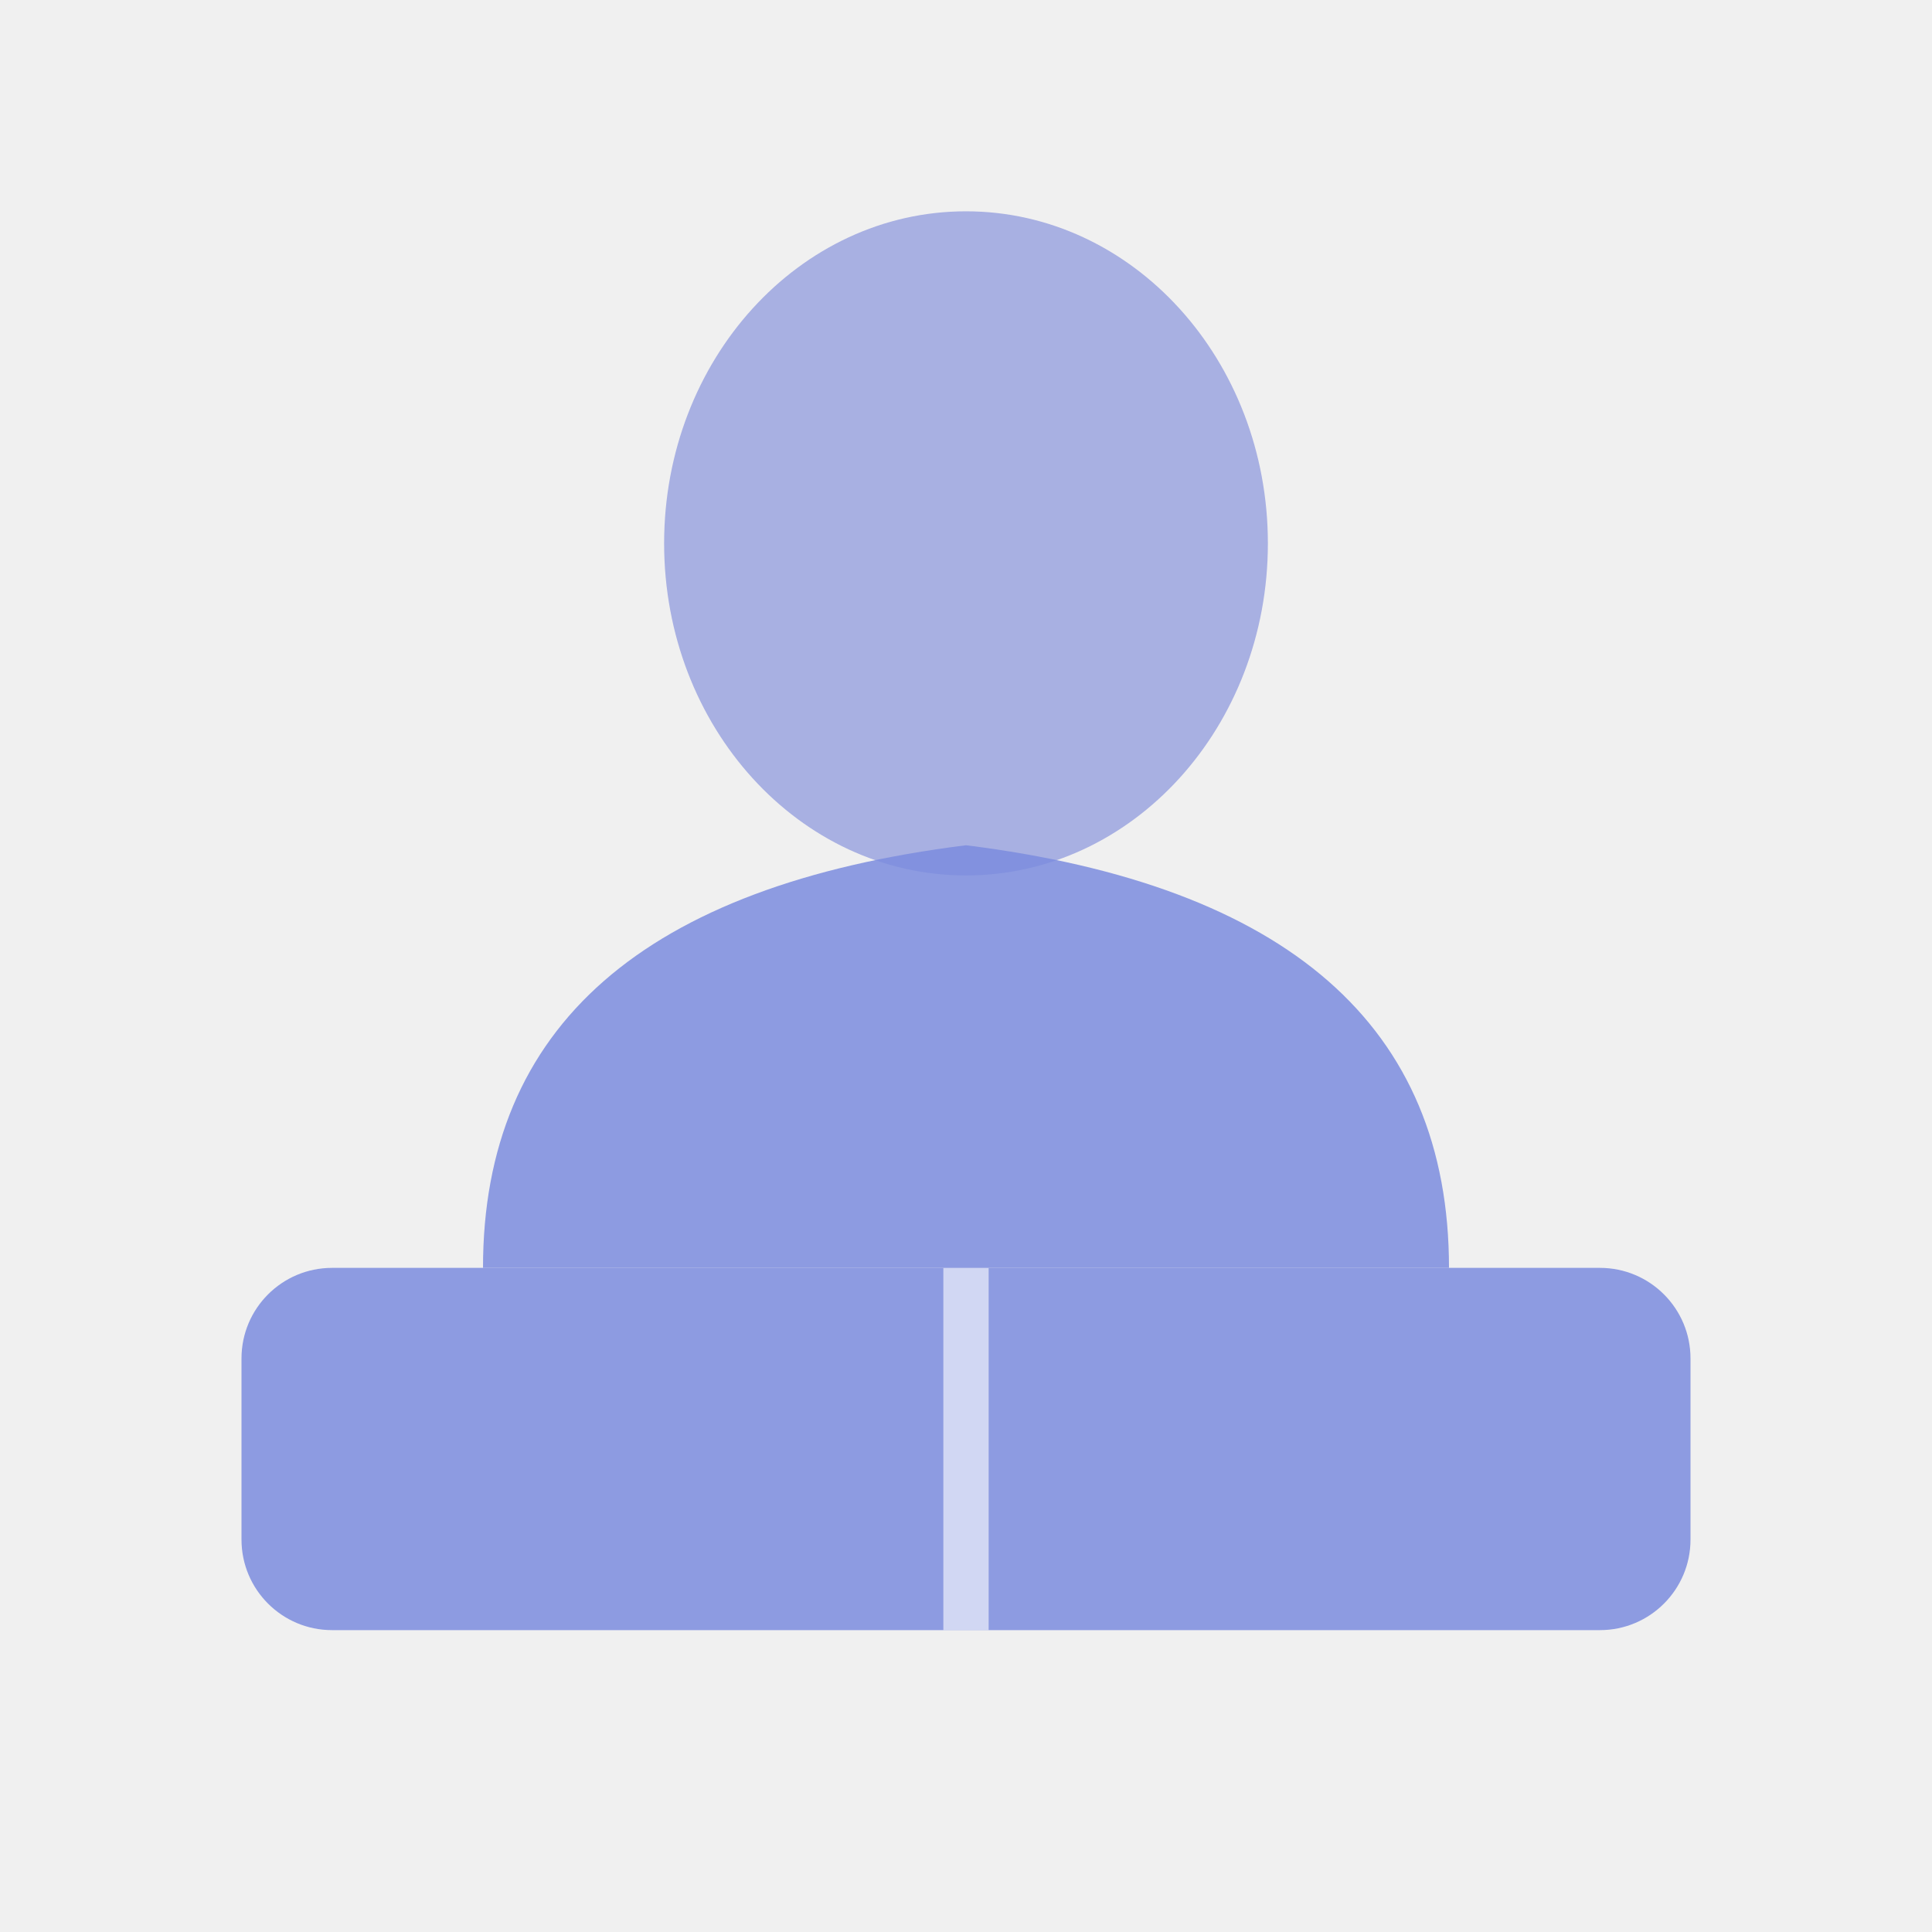
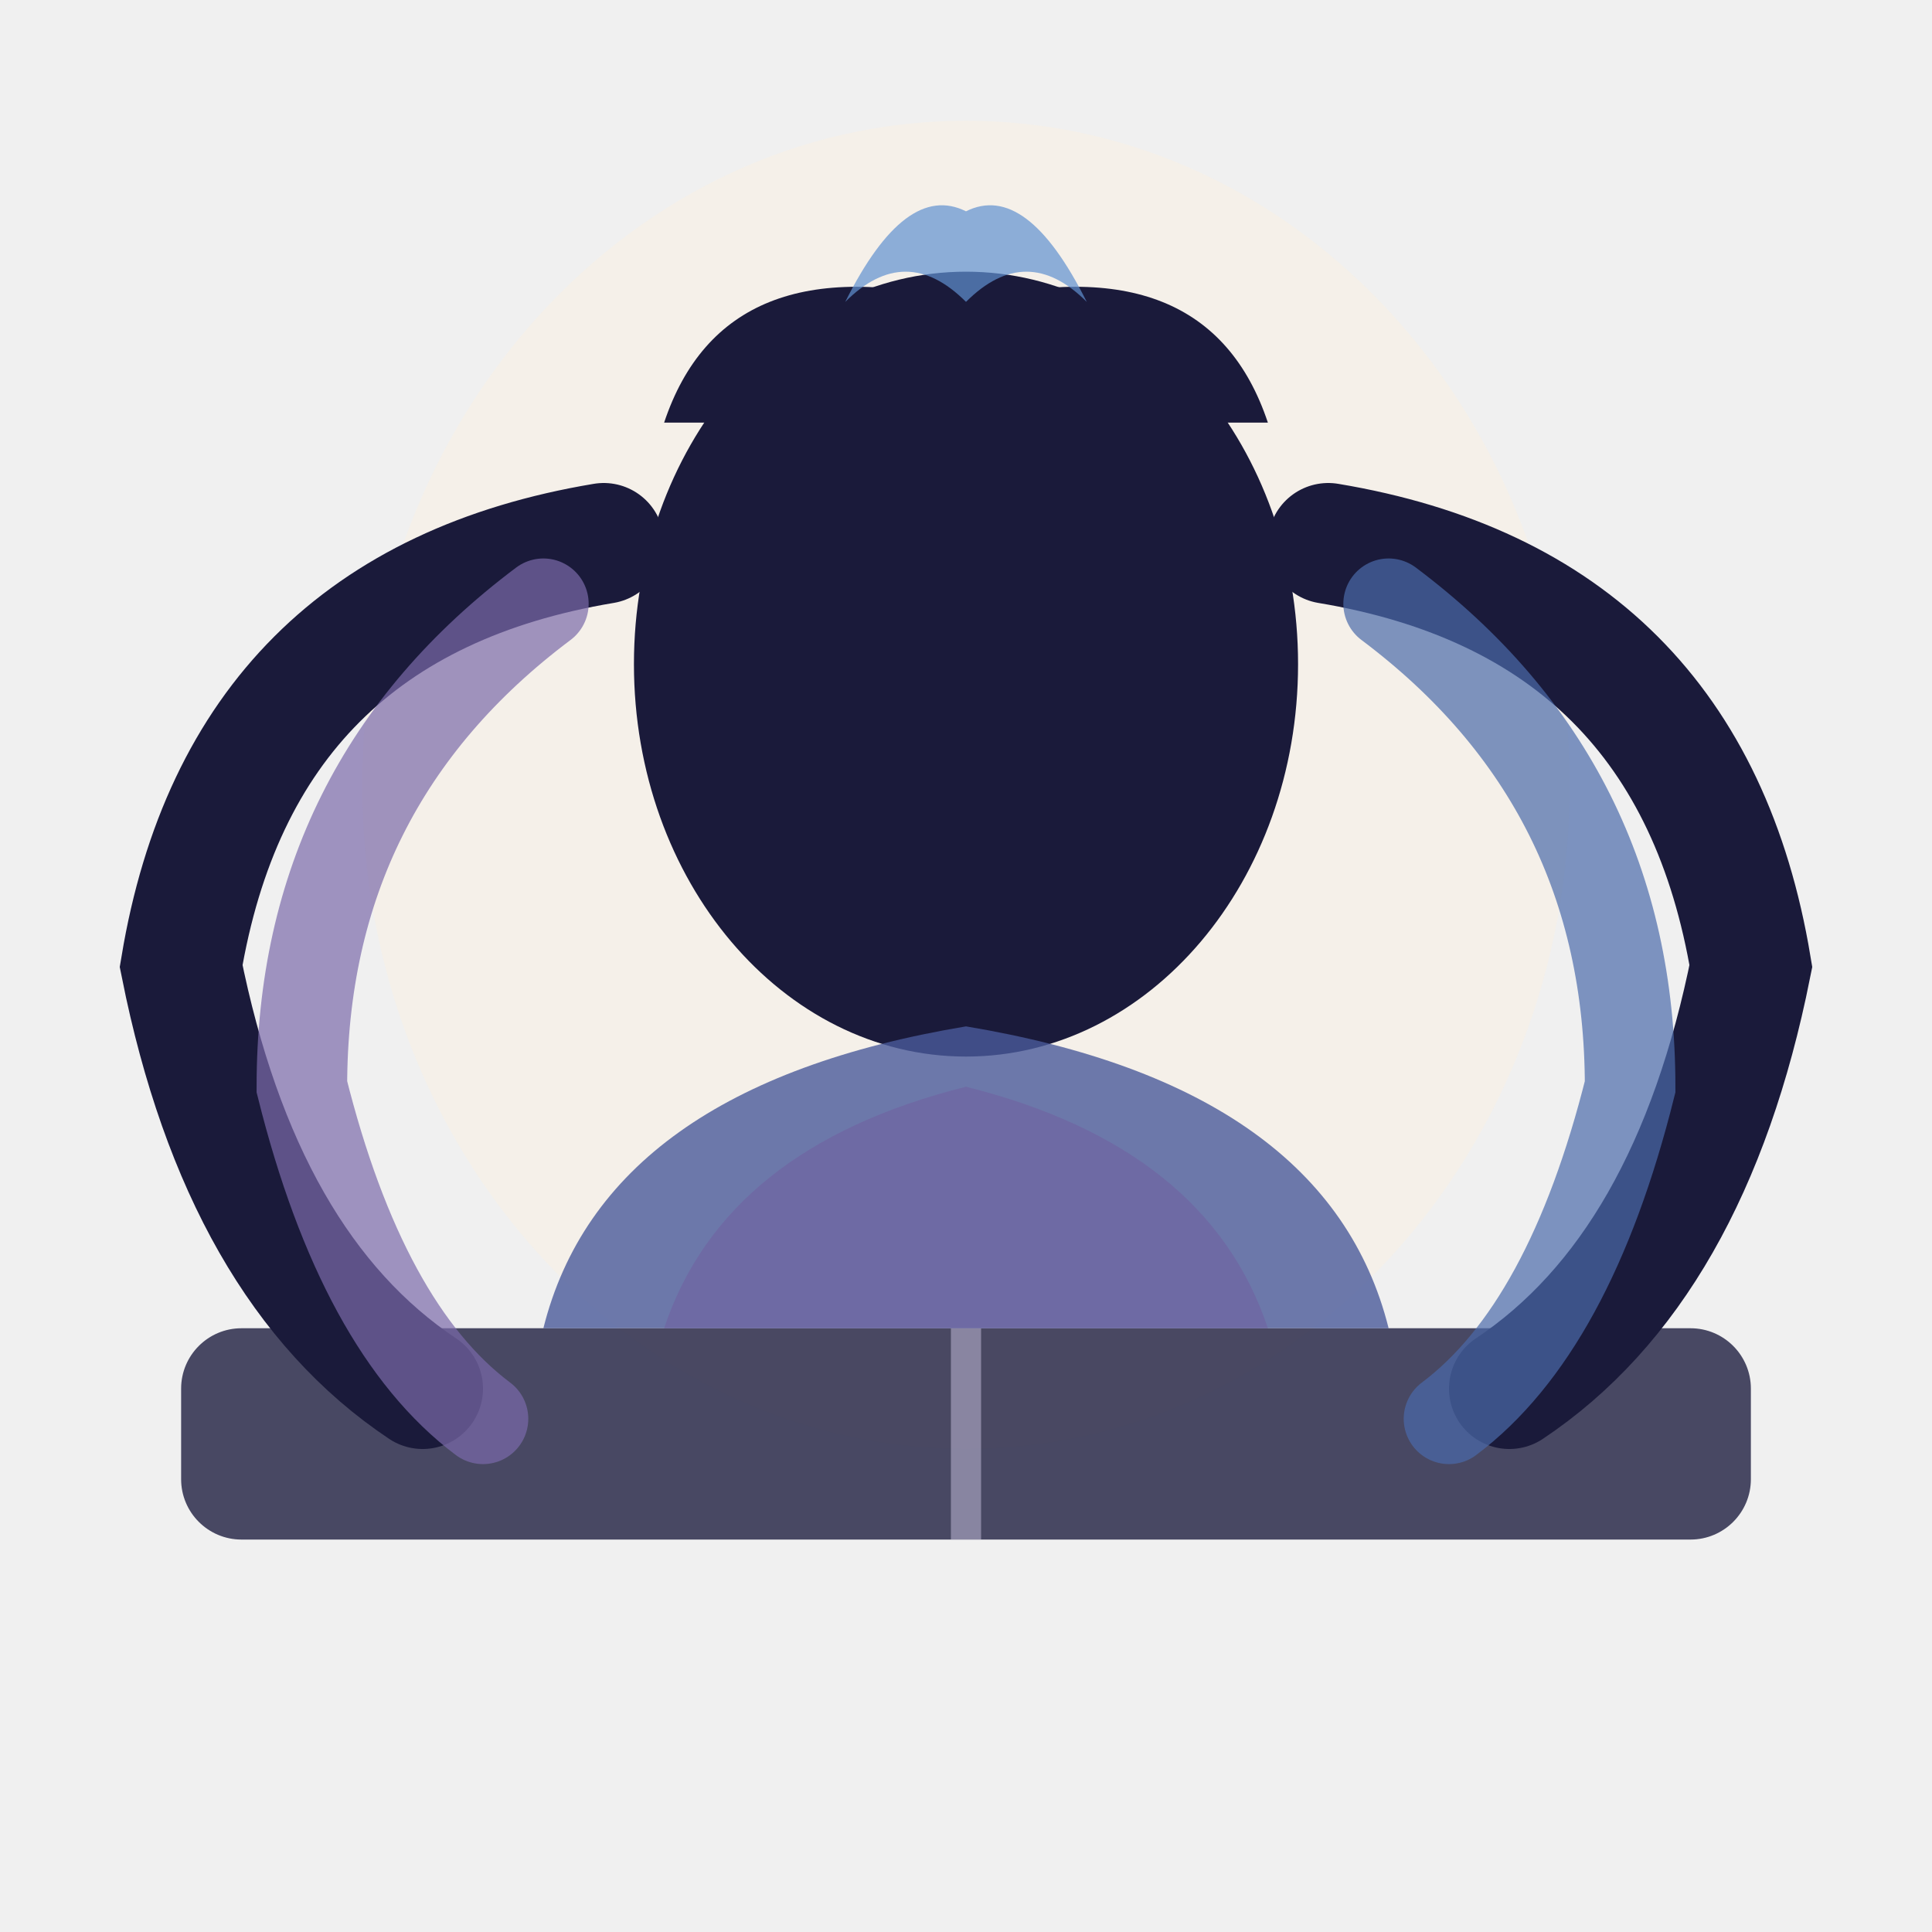
<svg xmlns="http://www.w3.org/2000/svg" viewBox="0 0 64 64" width="64" height="64">
-   <rect x="8" y="42" width="48" height="12" rx="3" fill="#7b8cde" opacity="0.85" />
-   <line x1="32" y1="42" x2="32" y2="54" stroke="#fff" stroke-width="1.5" opacity="0.6" />
-   <ellipse cx="32" cy="18" rx="10" ry="11" fill="#a0a8e0" opacity="0.9" />
-   <path d="M16 42 Q16 30 32 28 Q48 30 48 42 Z" fill="#7b8cde" opacity="0.85" />
+   <ellipse cx="32" cy="26" rx="20" ry="22" fill="#f5f0e8" opacity="0.9" />
+   <rect x="6" y="44" width="52" height="7" rx="2" fill="#2a2a4a" opacity="0.85" />
+   <line x1="32" y1="44" x2="32" y2="51" stroke="#e8e0ff" stroke-width="1" opacity="0.4" />
+   <path d="M44 18 Q56 20 58 32 Q56 42 50 46" stroke="#1a1a3a" stroke-width="4" fill="none" stroke-linecap="round" />
+   <path d="M46 20 Q54 26 54 36 Q52 44 48 47" stroke="#4a6aaa" stroke-width="3" fill="none" stroke-linecap="round" opacity="0.7" />
+   <path d="M20 18 Q8 20 6 32 Q8 42 14 46" stroke="#1a1a3a" stroke-width="4" fill="none" stroke-linecap="round" />
+   <path d="M18 20 Q10 26 10 36 Q12 44 16 47" stroke="#7a6aaa" stroke-width="3" fill="none" stroke-linecap="round" opacity="0.7" />
+   <ellipse cx="32" cy="22" rx="11" ry="13" fill="#1a1a3a" />
+   <path d="M22 14 Q24 8 32 10 Q40 8 42 14" fill="#1a1a3a" />
+   <path d="M28 10 Q30 8 32 10 Q34 8 36 10 Q34 6 32 7 Q30 6 28 10Z" fill="#6090d0" opacity="0.7" />
+   <path d="M18 44 Q20 36 32 34 Q44 36 46 44Z" fill="#4a5a9a" opacity="0.8" />
+   <path d="M22 44 Q24 38 32 36 Q40 38 42 44Z" fill="#7060a0" opacity="0.6" />
</svg>
